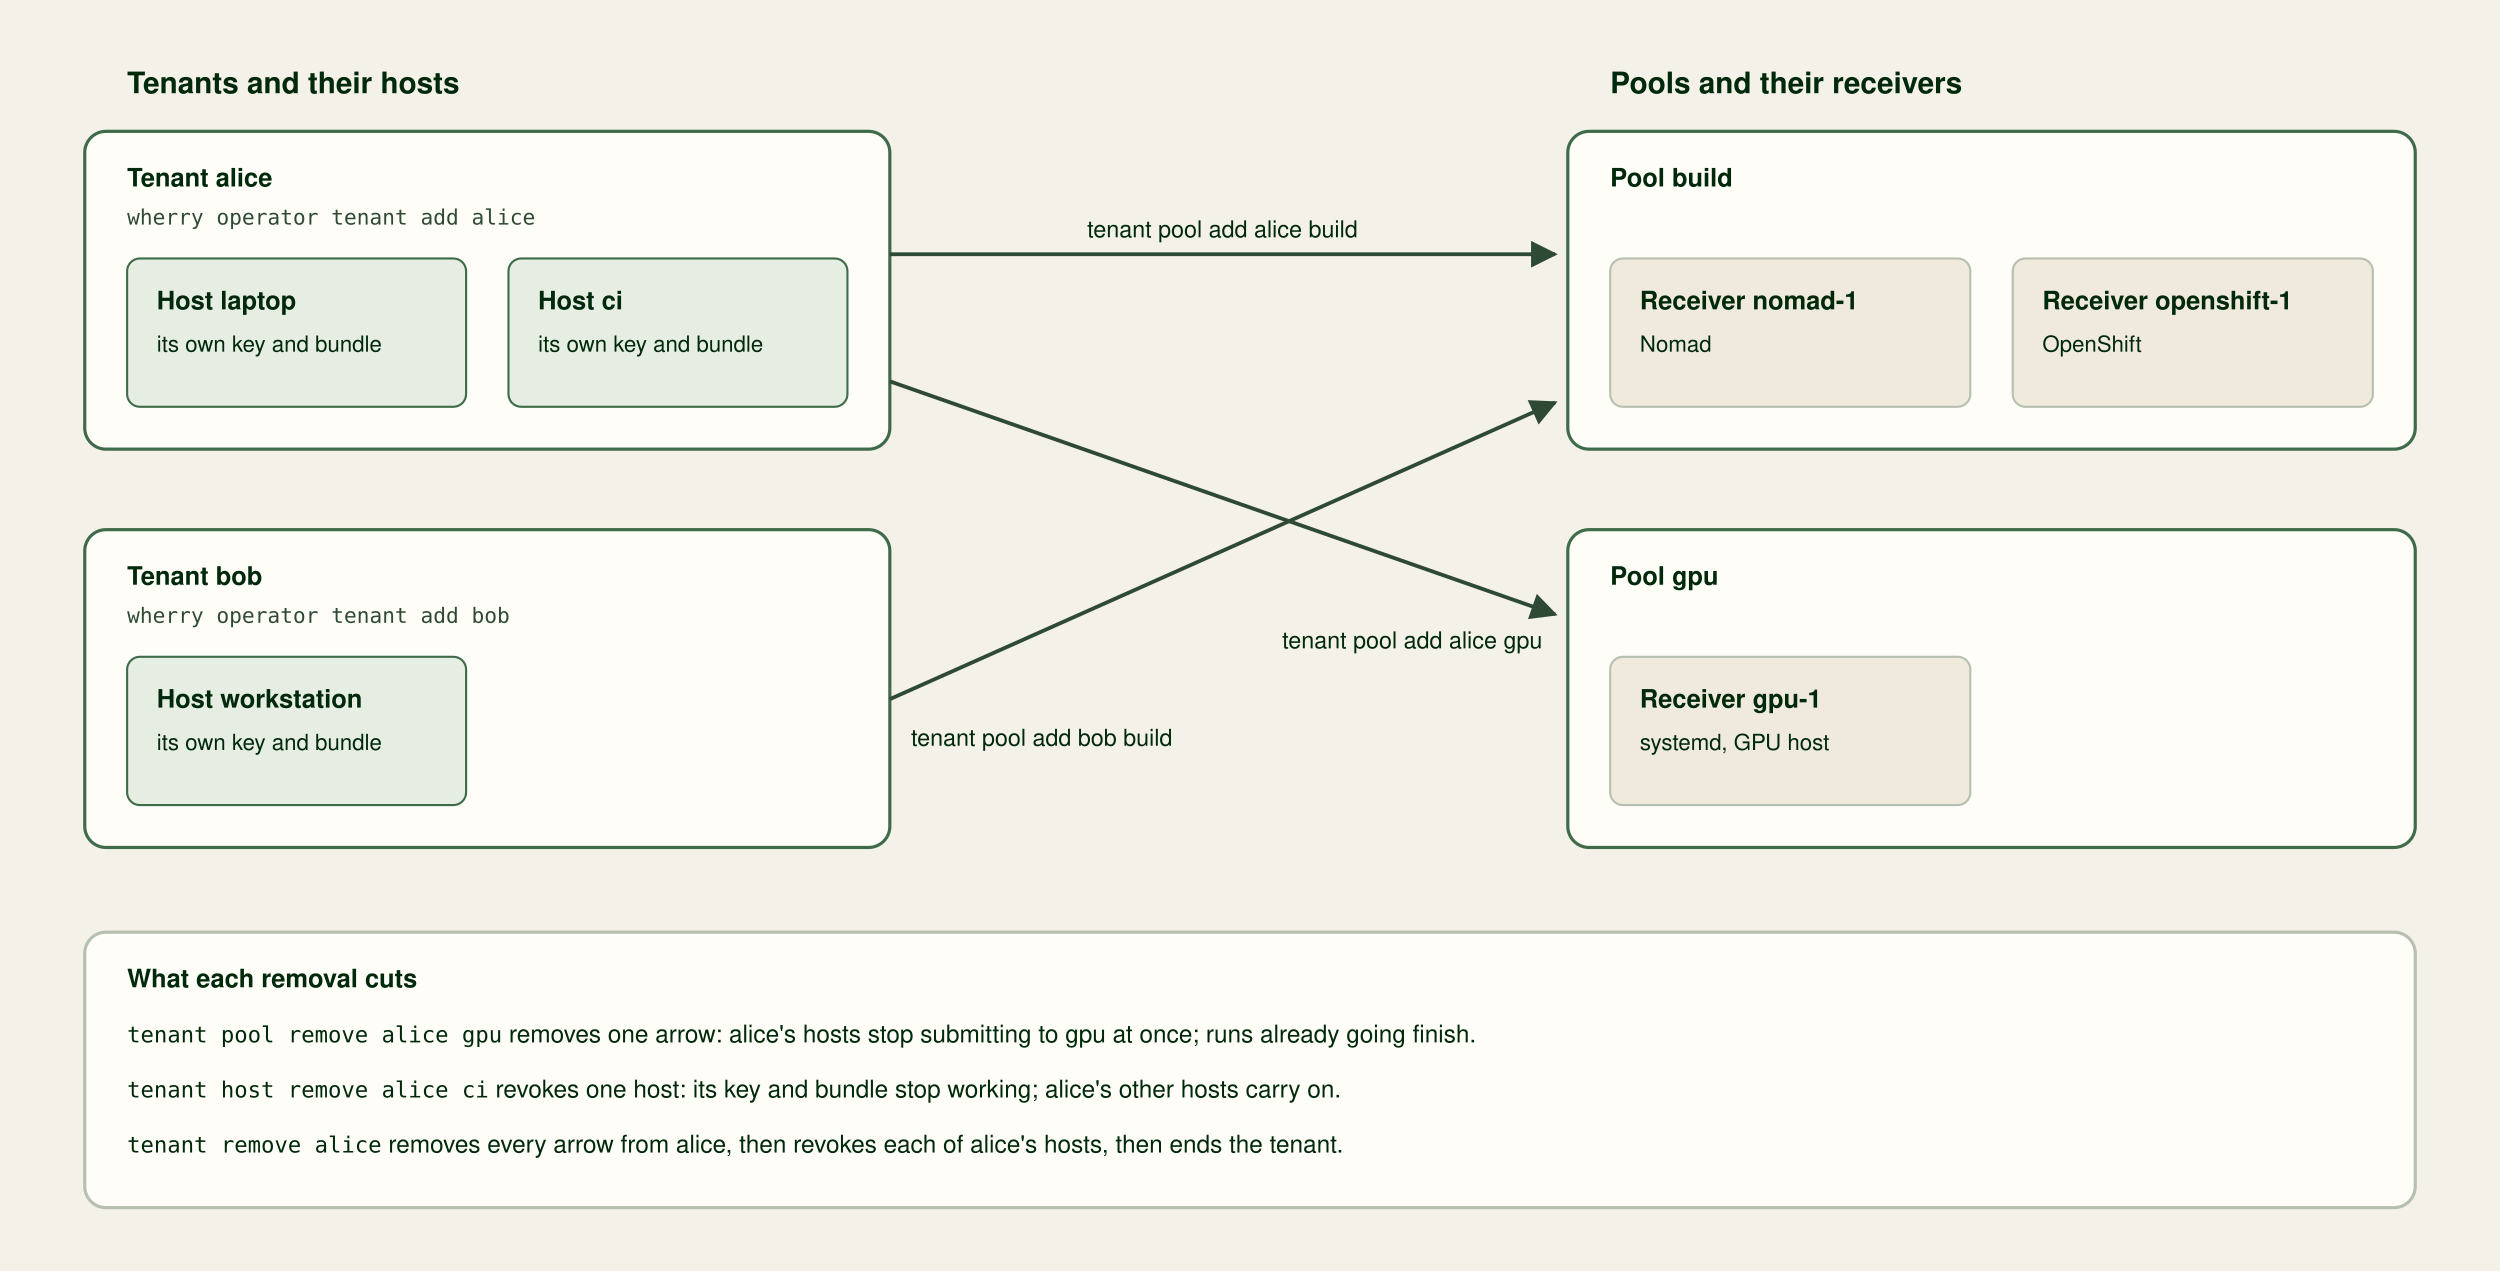
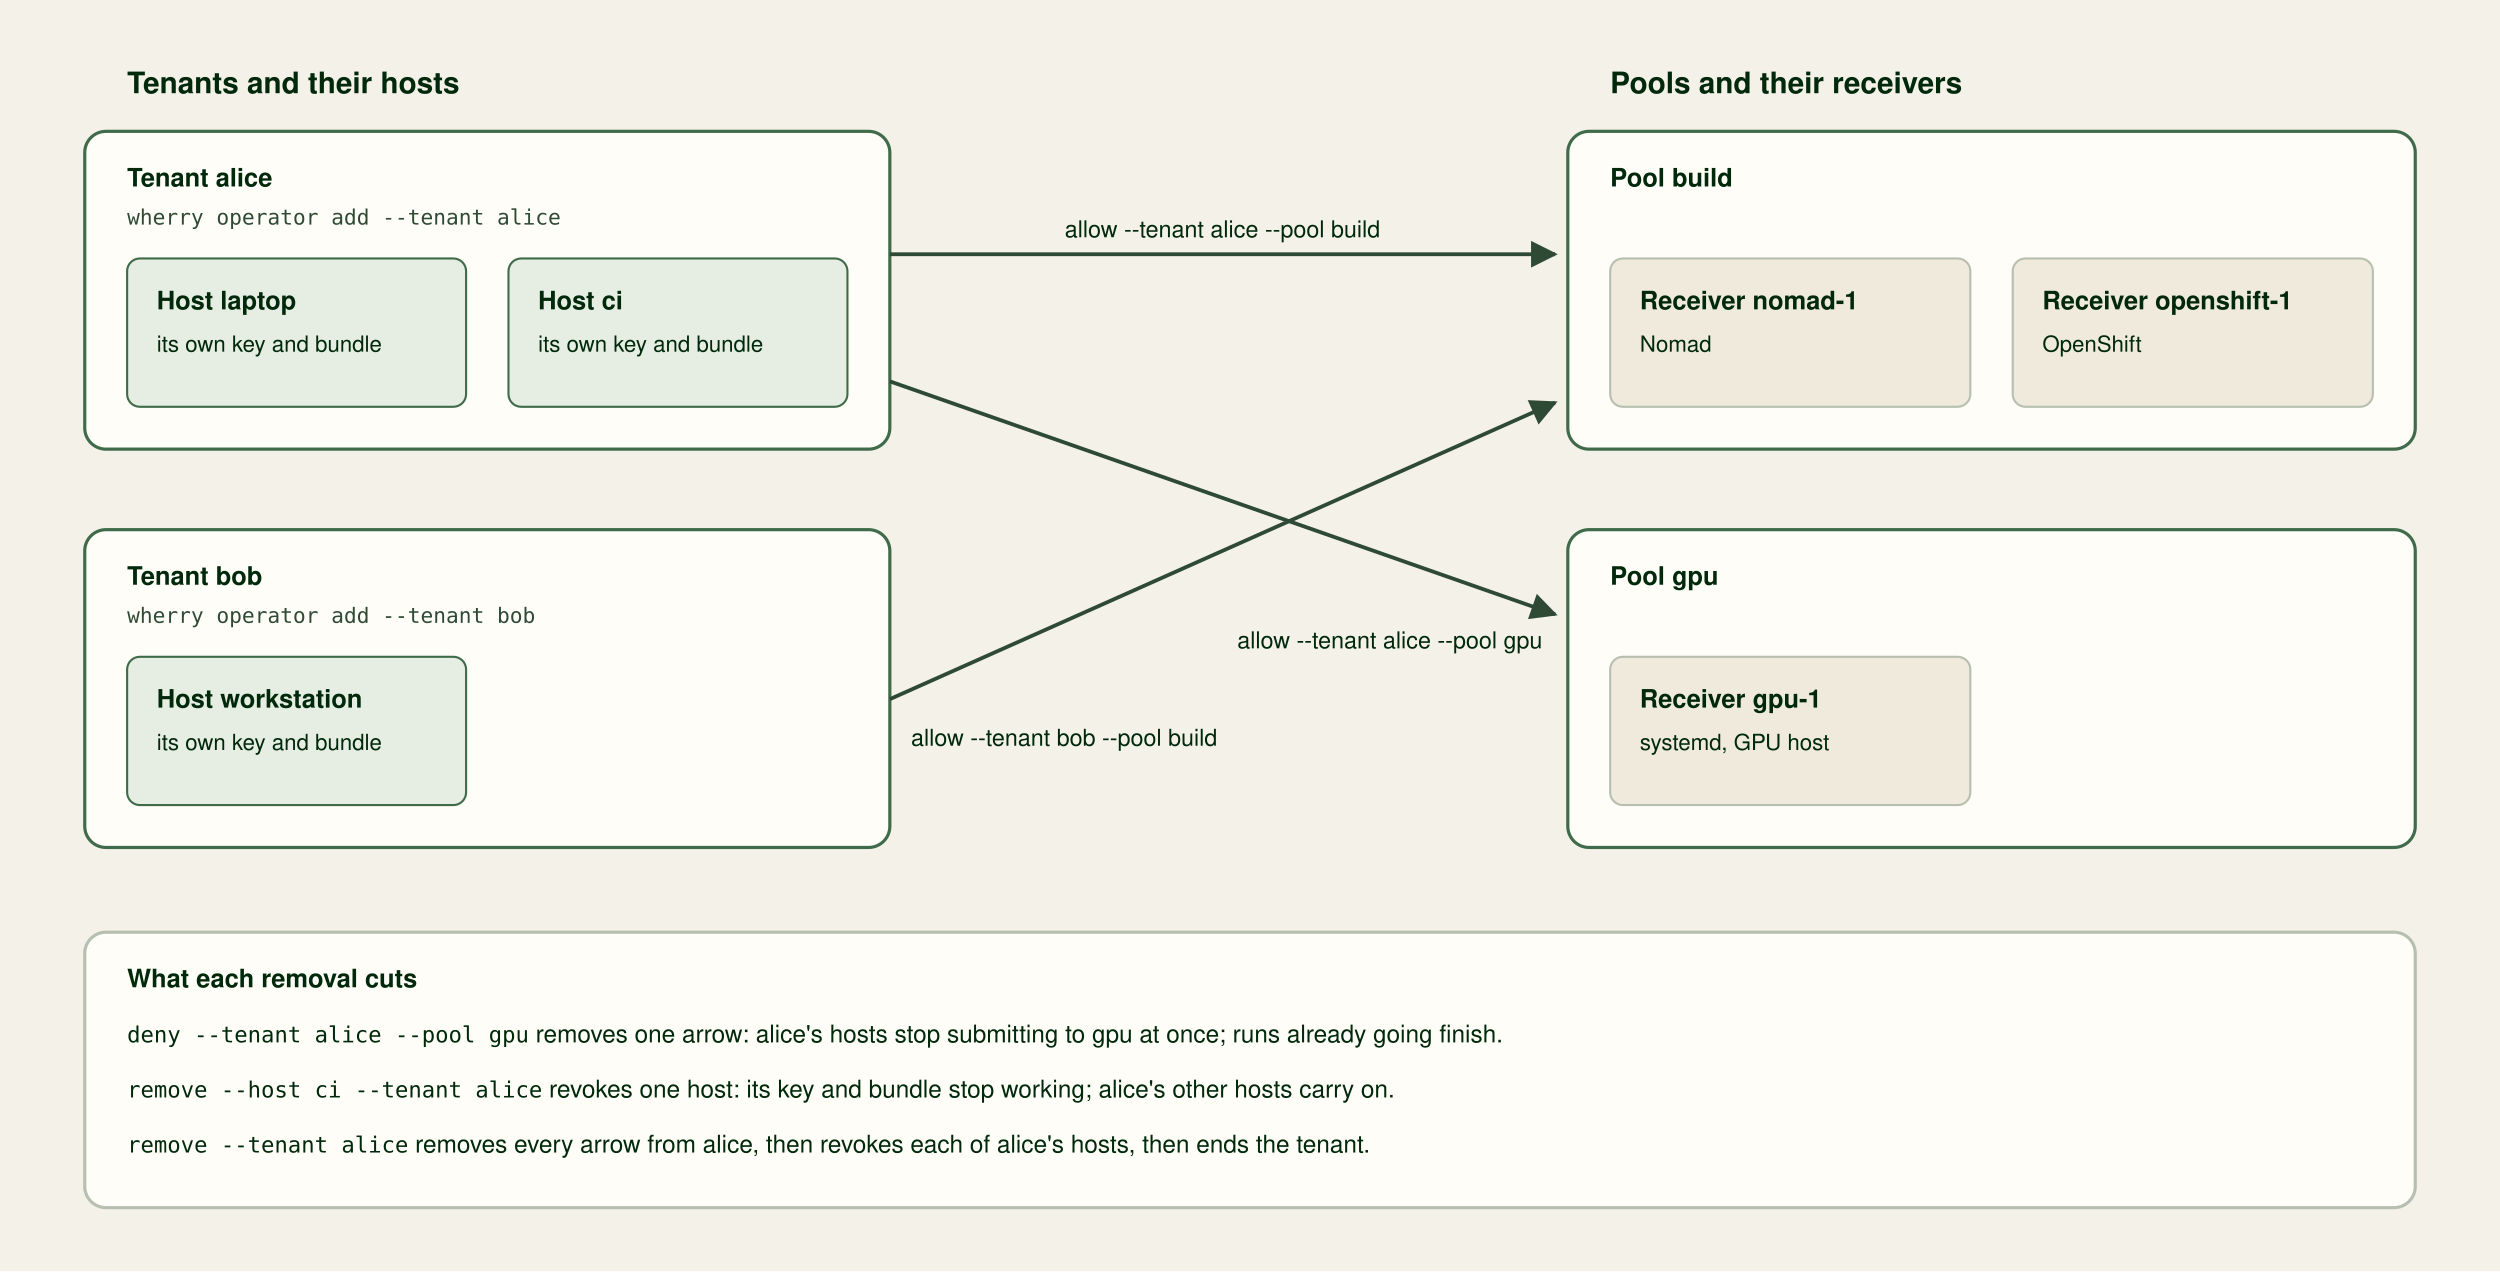
<svg xmlns="http://www.w3.org/2000/svg" viewBox="0 0 1180 600" font-family="Outfit, ui-sans-serif, system-ui, -apple-system, 'Segoe UI', Helvetica, Arial, sans-serif" role="img" aria-labelledby="title desc">
  <defs>
    <marker id="arrow" viewBox="0 0 10 10" refX="9" refY="5" markerWidth="7" markerHeight="7" orient="auto-start-reverse">
      <path d="M 0 0 L 10 5 L 0 10 z" fill="#2e4a35" />
    </marker>
  </defs>
  <rect width="1180" height="600" fill="#f4f1e8" />
  <g font-size="12" fill="#00290b">
    <text x="60" y="44" font-size="14" font-weight="600">Tenants and their hosts</text>
    <text x="760" y="44" font-size="14" font-weight="600">Pools and their receivers</text>
    <rect x="40" y="62" width="380" height="150" rx="10" fill="#fffdf7" stroke="#3f6b4a" stroke-width="1.5" />
    <text x="60" y="88" font-weight="600">Tenant alice</text>
-     <text x="60" y="106" font-size="10" font-family="'IBM Plex Mono', ui-monospace, SFMono-Regular, Menlo, monospace" fill="#2e4a35">wherry operator tenant add alice</text>
+     <text x="60" y="106" font-size="10" font-family="'IBM Plex Mono', ui-monospace, SFMono-Regular, Menlo, monospace" fill="#2e4a35">wherry operator add --tenant alice</text>
    <rect x="60" y="122" width="160" height="70" rx="6" fill="#e6ede2" stroke="#3f6b4a" />
    <text x="74" y="146" font-weight="600">Host laptop</text>
    <text x="74" y="166" font-size="10.5">its own key and bundle</text>
    <rect x="240" y="122" width="160" height="70" rx="6" fill="#e6ede2" stroke="#3f6b4a" />
    <text x="254" y="146" font-weight="600">Host ci</text>
    <text x="254" y="166" font-size="10.5">its own key and bundle</text>
    <rect x="40" y="250" width="380" height="150" rx="10" fill="#fffdf7" stroke="#3f6b4a" stroke-width="1.5" />
    <text x="60" y="276" font-weight="600">Tenant bob</text>
-     <text x="60" y="294" font-size="10" font-family="'IBM Plex Mono', ui-monospace, SFMono-Regular, Menlo, monospace" fill="#2e4a35">wherry operator tenant add bob</text>
+     <text x="60" y="294" font-size="10" font-family="'IBM Plex Mono', ui-monospace, SFMono-Regular, Menlo, monospace" fill="#2e4a35">wherry operator add --tenant bob</text>
    <rect x="60" y="310" width="160" height="70" rx="6" fill="#e6ede2" stroke="#3f6b4a" />
    <text x="74" y="334" font-weight="600">Host workstation</text>
    <text x="74" y="354" font-size="10.5">its own key and bundle</text>
    <rect x="740" y="62" width="400" height="150" rx="10" fill="#fffdf7" stroke="#3f6b4a" stroke-width="1.5" />
    <text x="760" y="88" font-weight="600">Pool build</text>
    <rect x="760" y="122" width="170" height="70" rx="6" fill="#efeadb" stroke="#b7c0b0" />
    <text x="774" y="146" font-weight="600">Receiver nomad-1</text>
    <text x="774" y="166" font-size="10.5">Nomad</text>
    <rect x="950" y="122" width="170" height="70" rx="6" fill="#efeadb" stroke="#b7c0b0" />
    <text x="964" y="146" font-weight="600">Receiver openshift-1</text>
    <text x="964" y="166" font-size="10.5">OpenShift</text>
    <rect x="740" y="250" width="400" height="150" rx="10" fill="#fffdf7" stroke="#3f6b4a" stroke-width="1.5" />
    <text x="760" y="276" font-weight="600">Pool gpu</text>
    <rect x="760" y="310" width="170" height="70" rx="6" fill="#efeadb" stroke="#b7c0b0" />
    <text x="774" y="334" font-weight="600">Receiver gpu-1</text>
    <text x="774" y="354" font-size="10.5">systemd, GPU host</text>
  </g>
  <g font-size="11" fill="#00290b">
    <line x1="420" y1="120" x2="734" y2="120" stroke="#2e4a35" stroke-width="1.8" marker-end="url(#arrow)" />
-     <text x="577" y="112" text-anchor="middle">tenant pool add alice build</text>
+     <text x="577" y="112" text-anchor="middle">allow --tenant alice --pool build</text>
    <line x1="420" y1="180" x2="734" y2="290" stroke="#2e4a35" stroke-width="1.8" marker-end="url(#arrow)" />
-     <text x="728" y="306" text-anchor="end">tenant pool add alice gpu</text>
+     <text x="728" y="306" text-anchor="end">allow --tenant alice --pool gpu</text>
    <line x1="420" y1="330" x2="734" y2="190" stroke="#2e4a35" stroke-width="1.8" marker-end="url(#arrow)" />
-     <text x="430" y="352">tenant pool add bob build</text>
+     <text x="430" y="352">allow --tenant bob --pool build</text>
  </g>
  <g font-size="12" fill="#00290b">
    <rect x="40" y="440" width="1100" height="130" rx="10" fill="#fffdf7" stroke="#b7c0b0" stroke-width="1.5" />
    <text x="60" y="466" font-weight="600">What each removal cuts</text>
    <text x="60" y="492" font-size="11.5">
-       <tspan font-family="'IBM Plex Mono', ui-monospace, SFMono-Regular, Menlo, monospace" font-size="10.5">tenant pool remove alice gpu</tspan>  removes one arrow: alice's hosts stop submitting to gpu at once; runs already going finish.</text>
+       <tspan font-family="'IBM Plex Mono', ui-monospace, SFMono-Regular, Menlo, monospace" font-size="10.5">deny --tenant alice --pool gpu</tspan>  removes one arrow: alice's hosts stop submitting to gpu at once; runs already going finish.</text>
    <text x="60" y="518" font-size="11.5">
-       <tspan font-family="'IBM Plex Mono', ui-monospace, SFMono-Regular, Menlo, monospace" font-size="10.5">tenant host remove alice ci</tspan>  revokes one host: its key and bundle stop working; alice's other hosts carry on.</text>
+       <tspan font-family="'IBM Plex Mono', ui-monospace, SFMono-Regular, Menlo, monospace" font-size="10.5">remove --host ci --tenant alice</tspan>  revokes one host: its key and bundle stop working; alice's other hosts carry on.</text>
    <text x="60" y="544" font-size="11.5">
-       <tspan font-family="'IBM Plex Mono', ui-monospace, SFMono-Regular, Menlo, monospace" font-size="10.5">tenant remove alice</tspan>  removes every arrow from alice, then revokes each of alice's hosts, then ends the tenant.</text>
+       <tspan font-family="'IBM Plex Mono', ui-monospace, SFMono-Regular, Menlo, monospace" font-size="10.5">remove --tenant alice</tspan>  removes every arrow from alice, then revokes each of alice's hosts, then ends the tenant.</text>
  </g>
</svg>
